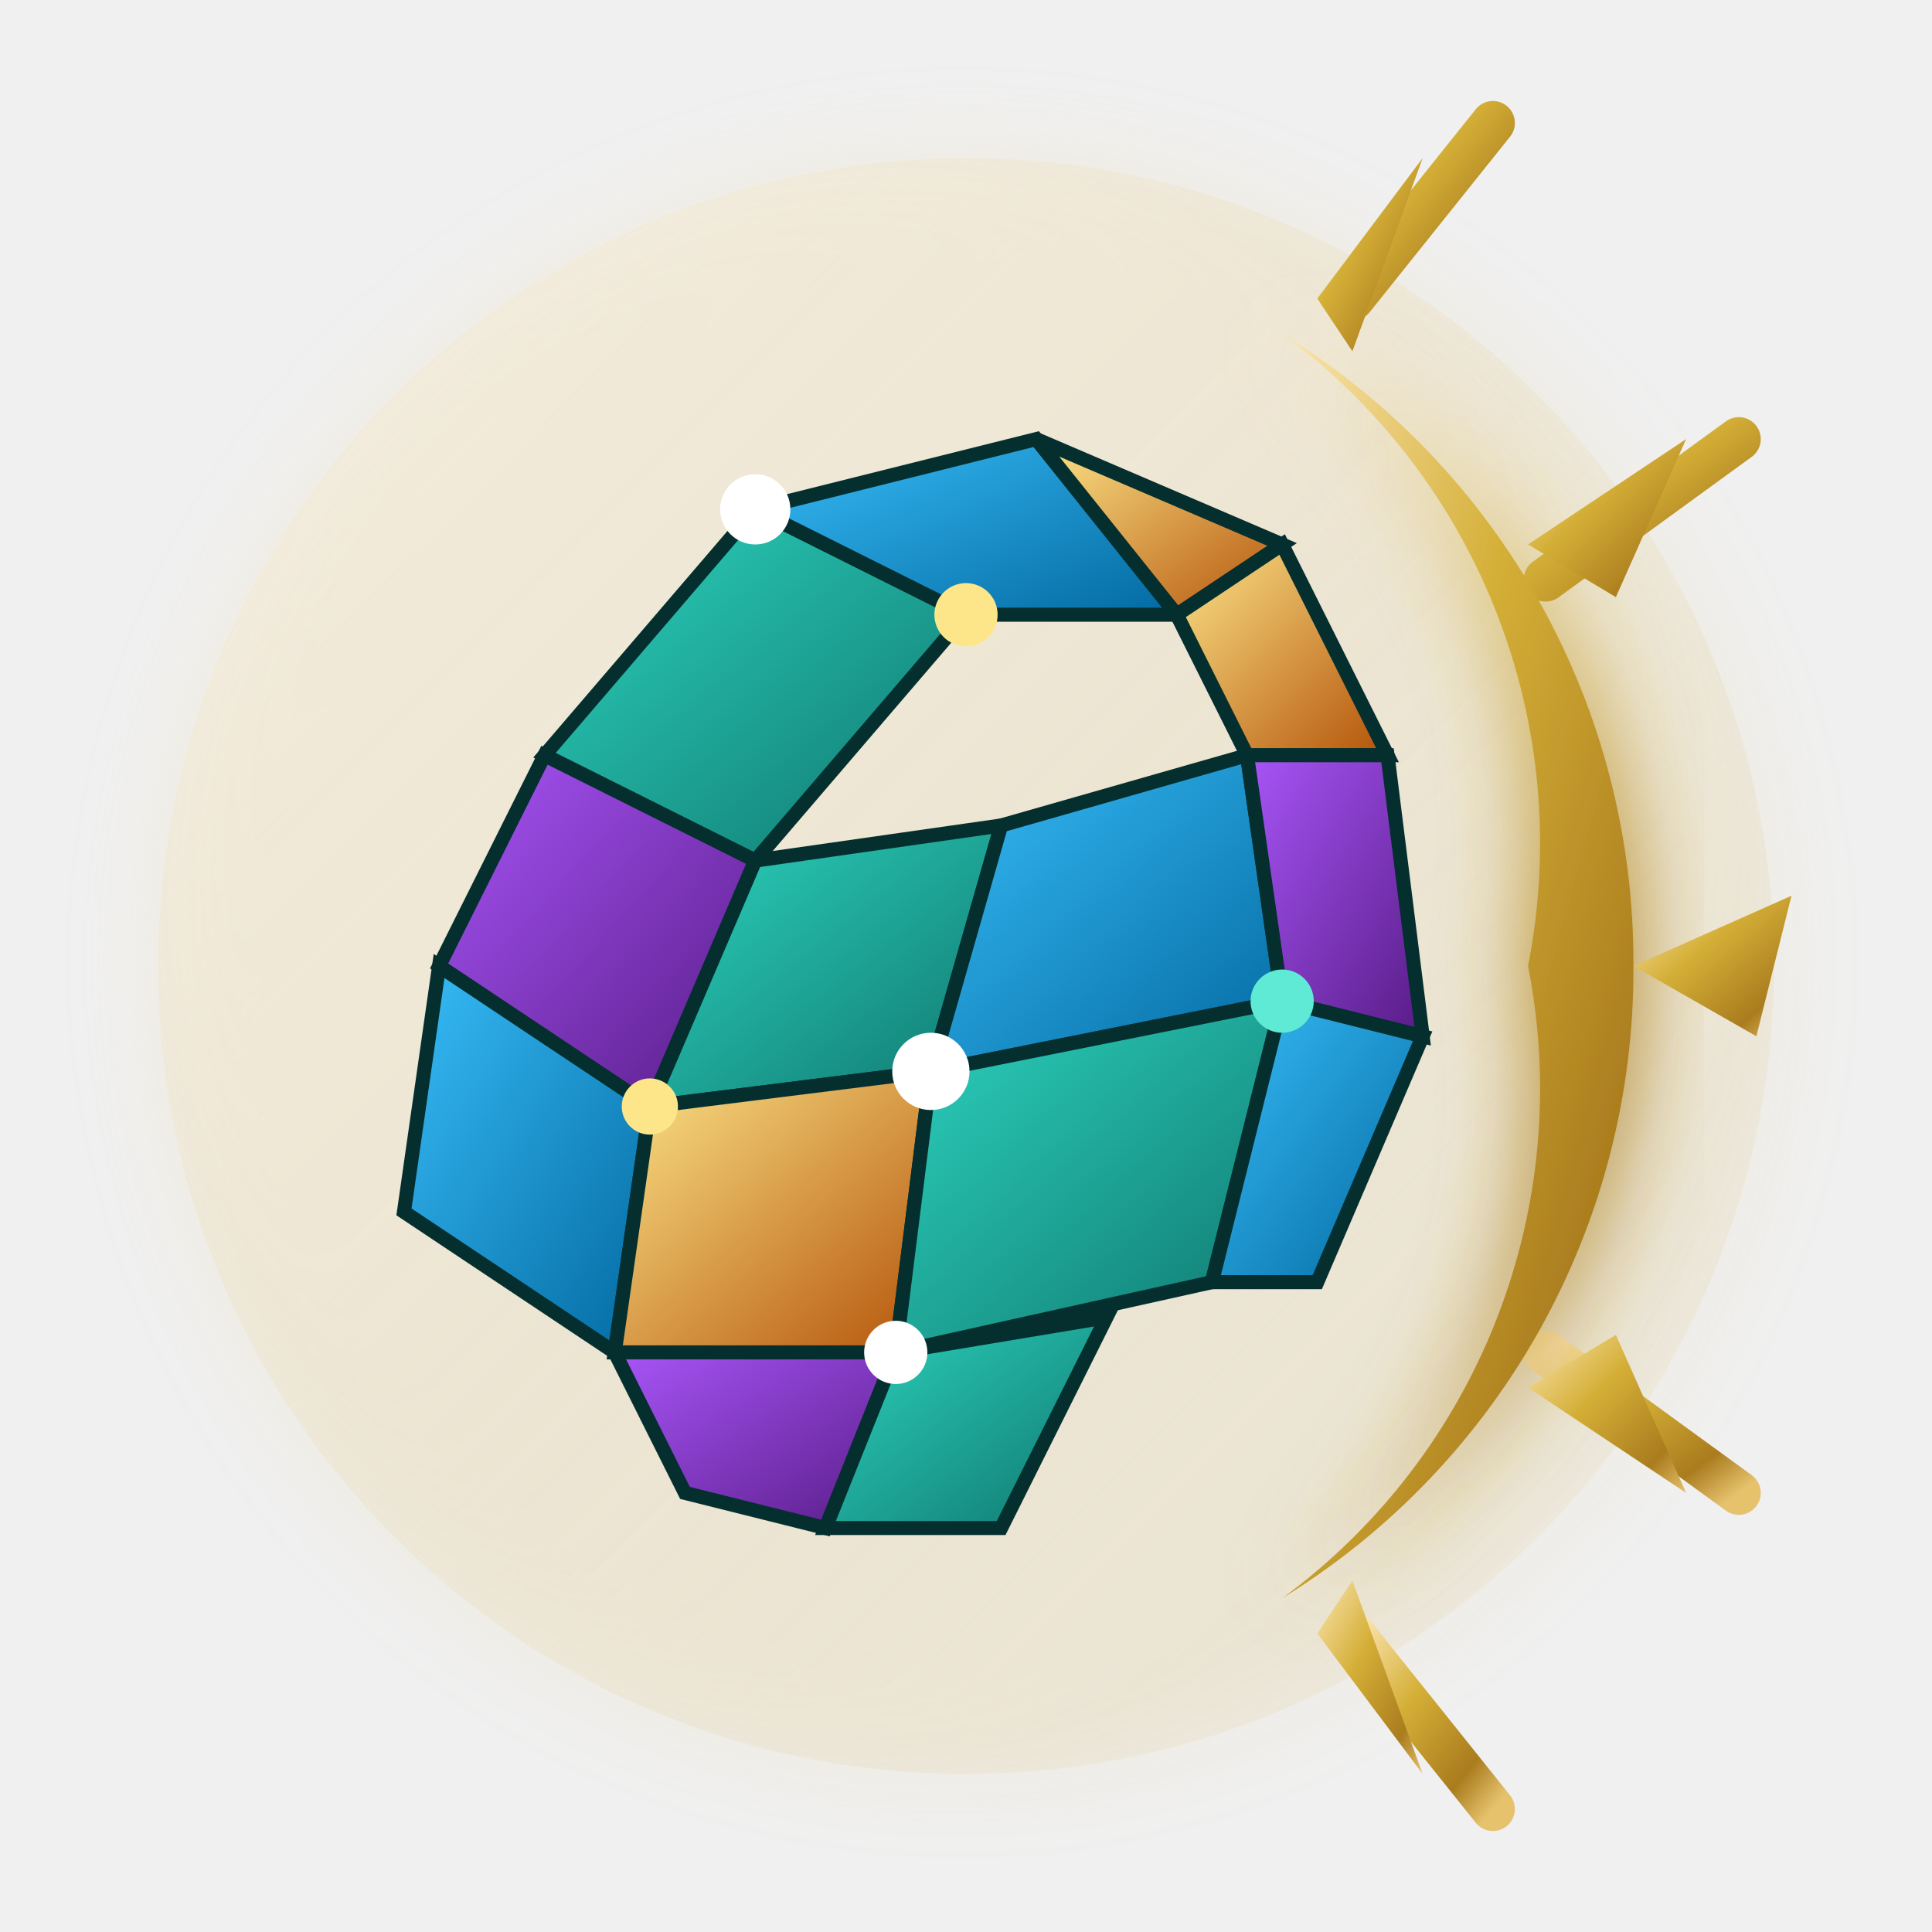
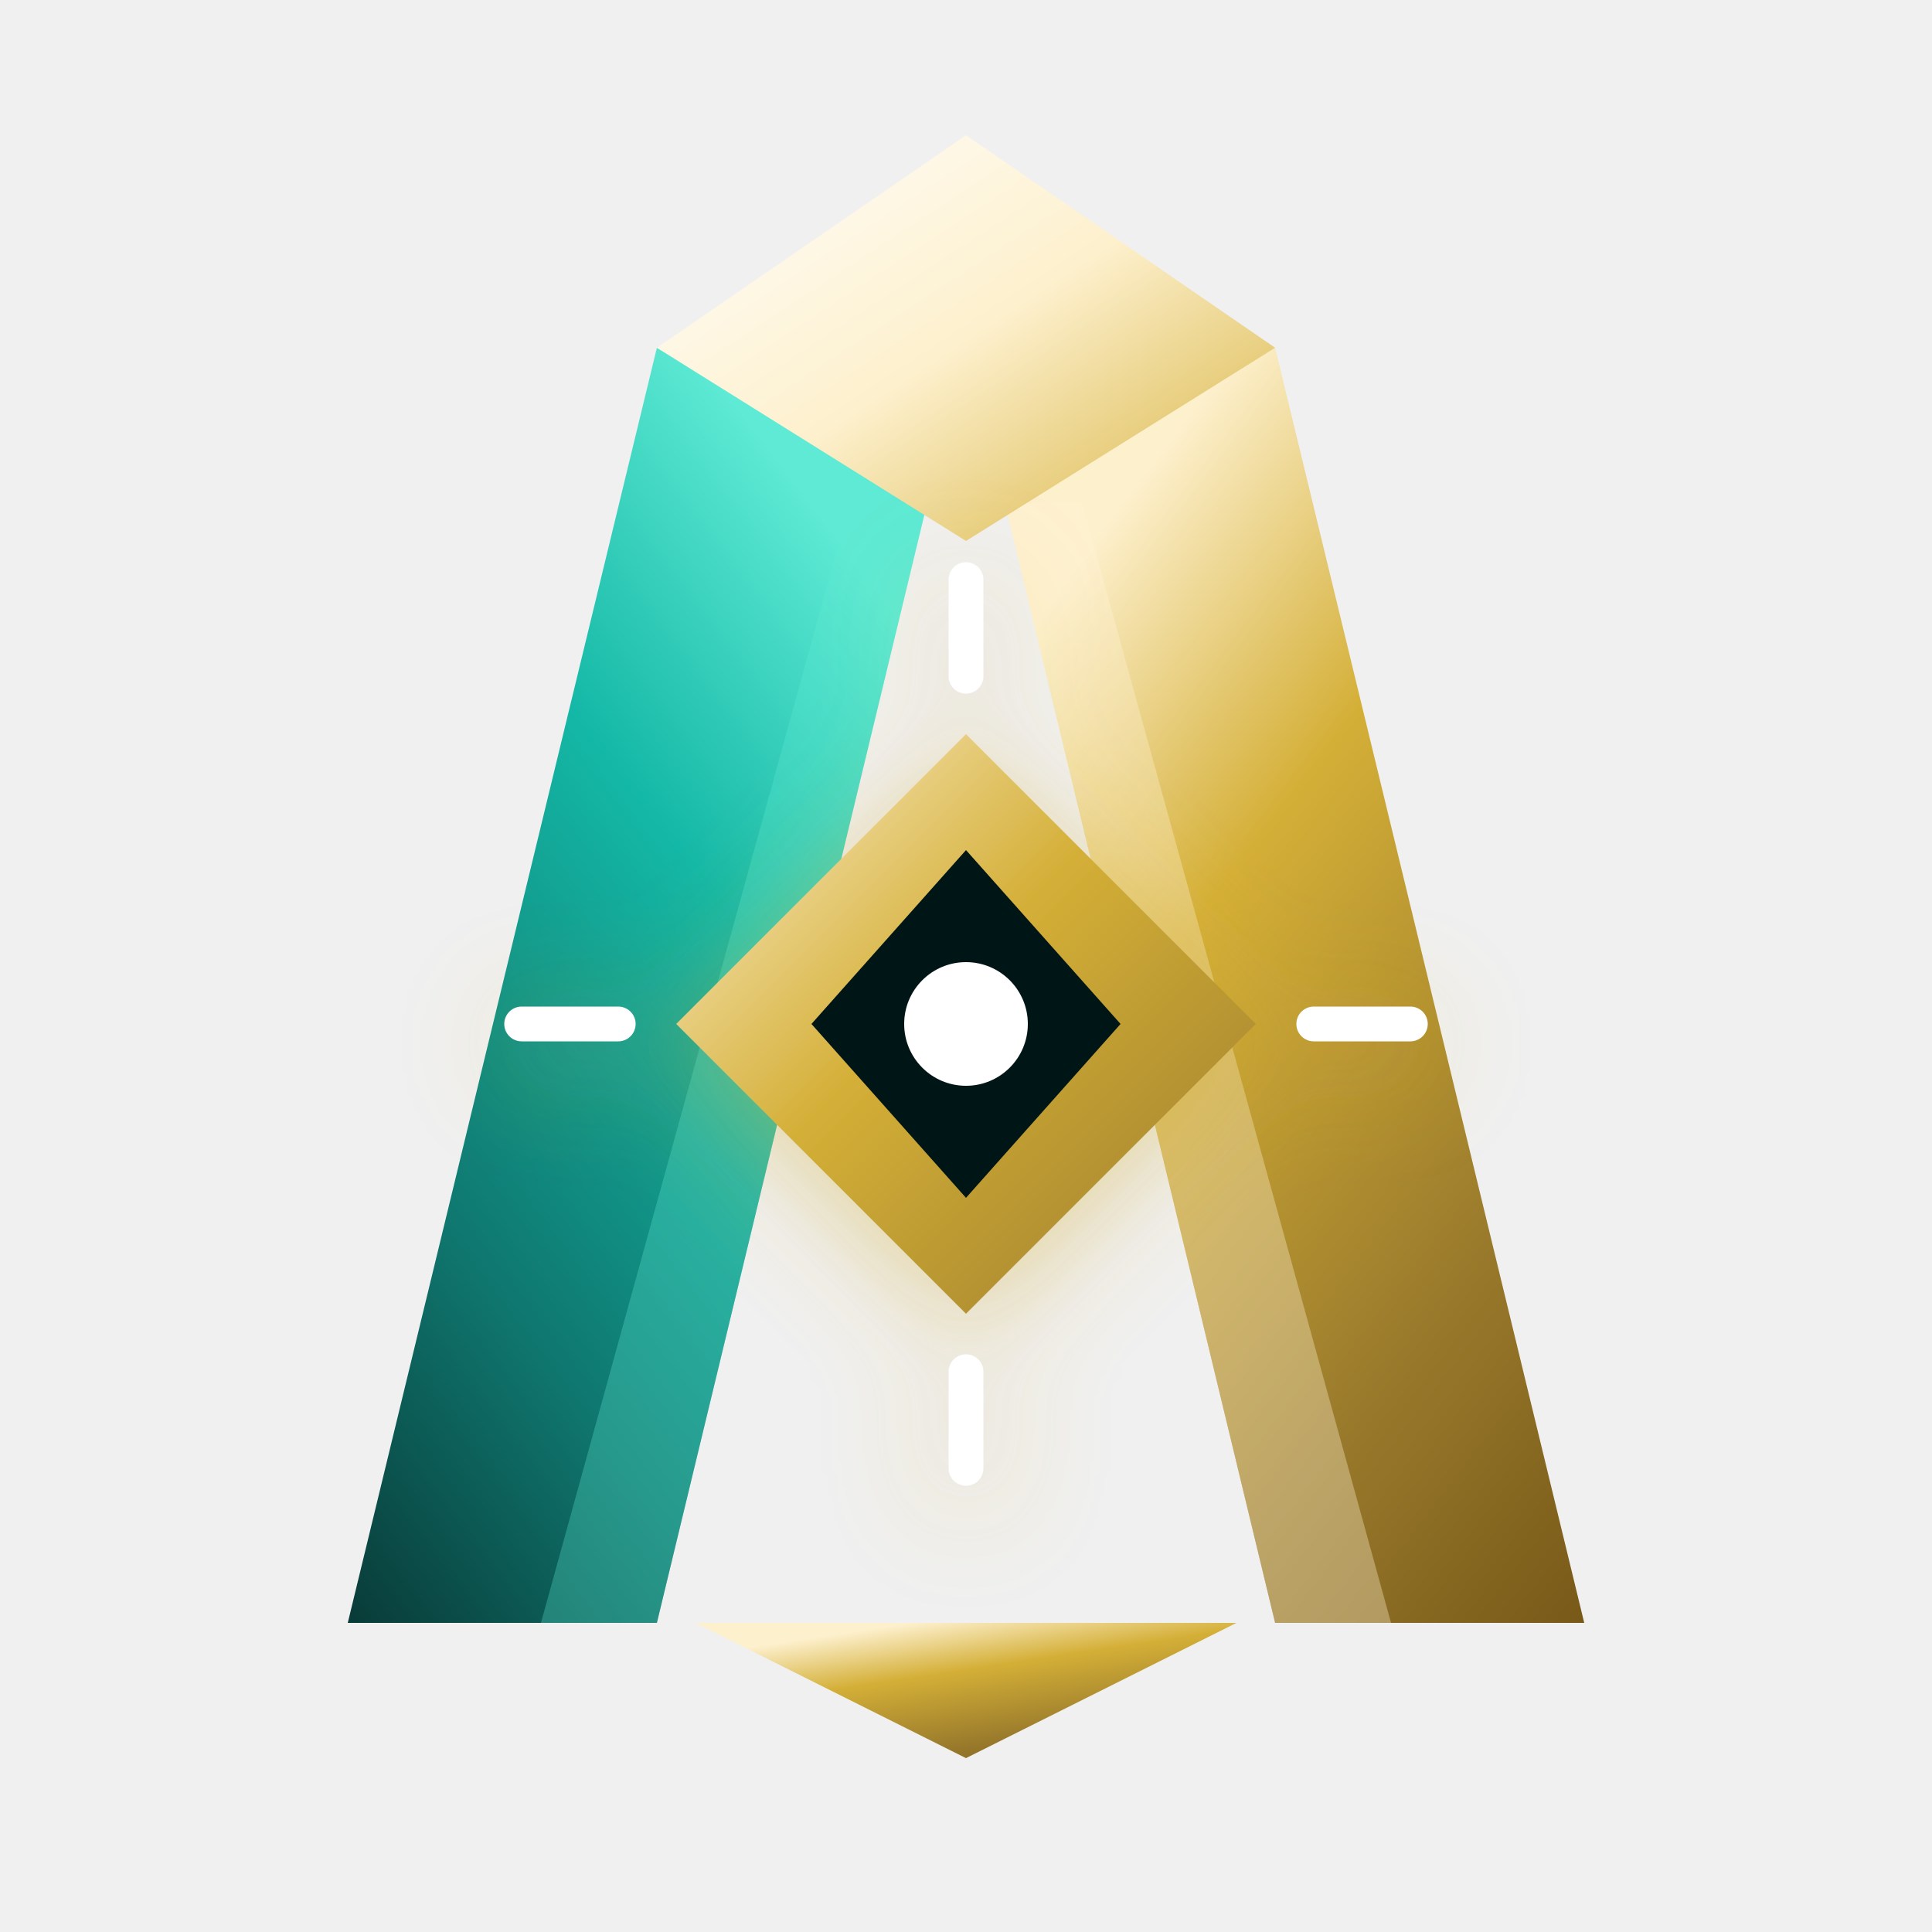
- <svg xmlns="http://www.w3.org/2000/svg" viewBox="0 0 110 110" width="100%" height="100%" fill="none">
+ <svg xmlns="http://www.w3.org/2000/svg" viewBox="0 0 100 100" width="100%" height="100%" fill="none">
  <defs>
-     <linearGradient id="iconGoldGrad" x1="0%" y1="0%" x2="100%" y2="100%">
-       <stop offset="0%" stop-color="#FCE5B0" />
-       <stop offset="40%" stop-color="#D4AF37" />
-       <stop offset="80%" stop-color="#AA7C1E" />
-       <stop offset="100%" stop-color="#E6C26D" />
+     <linearGradient id="apexTeal" x1="0%" y1="100%" x2="60%" y2="0%">
+       <stop offset="0%" stop-color="#093B38" />
+       <stop offset="30%" stop-color="#0F766E" />
+       <stop offset="70%" stop-color="#14B8A6" />
+       <stop offset="100%" stop-color="#5EEAD4" />
    </linearGradient>
-     <linearGradient id="iconGoldGlow" x1="0%" y1="0%" x2="100%" y2="100%">
-       <stop offset="0%" stop-color="#FFE8B5" stop-opacity="0.8" />
-       <stop offset="100%" stop-color="#C59B27" stop-opacity="0.2" />
+     <linearGradient id="apexGold" x1="100%" y1="100%" x2="40%" y2="0%">
+       <stop offset="0%" stop-color="#785918" />
+       <stop offset="30%" stop-color="#9A7B2C" />
+       <stop offset="70%" stop-color="#D4AF37" />
+       <stop offset="100%" stop-color="#FDF0CD" />
    </linearGradient>
-     <linearGradient id="iconTealGem" x1="0%" y1="0%" x2="100%" y2="100%">
-       <stop offset="0%" stop-color="#2DD4BF" />
-       <stop offset="100%" stop-color="#0F766E" />
+     <linearGradient id="apexKeystone" x1="0%" y1="0%" x2="100%" y2="100%">
+       <stop offset="0%" stop-color="#FFF3D6" />
+       <stop offset="45%" stop-color="#D4AF37" />
+       <stop offset="100%" stop-color="#9A7B2C" />
    </linearGradient>
-     <linearGradient id="iconPurpleGem" x1="0%" y1="0%" x2="100%" y2="100%">
-       <stop offset="0%" stop-color="#A855F7" />
-       <stop offset="100%" stop-color="#581C87" />
+     <linearGradient id="apexCrown" x1="0%" y1="0%" x2="100%" y2="100%">
+       <stop offset="0%" stop-color="#FFFFFF" />
+       <stop offset="50%" stop-color="#FDF0CD" />
+       <stop offset="100%" stop-color="#D4AF37" />
    </linearGradient>
-     <linearGradient id="iconCyanGem" x1="0%" y1="0%" x2="100%" y2="100%">
-       <stop offset="0%" stop-color="#38BDF8" />
-       <stop offset="100%" stop-color="#0369A1" />
-     </linearGradient>
-     <linearGradient id="iconGoldFacet" x1="0%" y1="0%" x2="100%" y2="100%">
-       <stop offset="0%" stop-color="#FDE68A" />
-       <stop offset="100%" stop-color="#B45309" />
-     </linearGradient>
-     <filter id="iconGlow" x="-20%" y="-20%" width="140%" height="140%">
-       <feGaussianBlur stdDeviation="2.5" result="blur" />
-       <feComposite in="SourceGraphic" in2="blur" operator="over" />
+     <filter id="coreGlow" x="-30%" y="-30%" width="160%" height="160%">
+       <feDropShadow dx="0" dy="1" stdDeviation="3" flood-color="#D4AF37" flood-opacity="0.45" />
    </filter>
  </defs>
-   <g transform="translate(5, 5)">
-     <circle cx="50" cy="50" r="46" fill="url(#iconGoldGlow)" filter="url(#iconGlow)" opacity="0.3" />
-     <g stroke="url(#iconGoldGrad)" stroke-width="2.5" stroke-linecap="round">
-       <line x1="88" y1="50" x2="102" y2="50" />
-       <line x1="83" y1="28" x2="94" y2="20" />
-       <line x1="72" y1="12" x2="80" y2="2" />
-       <line x1="83" y1="72" x2="94" y2="80" />
-       <line x1="72" y1="88" x2="80" y2="98" />
-     </g>
-     <path d="M 68 14 A 42 42 0 0 1 88 50 A 42 42 0 0 1 68 86 A 36 36 0 0 0 82 50 A 36 36 0 0 0 68 14 Z" fill="url(#iconGoldGrad)" filter="url(#iconGlow)" />
-     <polygon points="88,50 97,46 95,54" fill="url(#iconGoldGrad)" />
-     <polygon points="82,26 91,20 87,29" fill="url(#iconGoldGrad)" />
-     <polygon points="82,74 87,71 91,80" fill="url(#iconGoldGrad)" />
-     <polygon points="70,12 76,4 72,15" fill="url(#iconGoldGrad)" />
-     <polygon points="70,88 72,85 76,96" fill="url(#iconGoldGrad)" />
-     <polygon points="26,38 38,24 50,30 38,44" fill="url(#iconTealGem)" stroke="#042F2E" stroke-width="0.8" />
-     <polygon points="38,24 54,20 62,30 50,30" fill="url(#iconCyanGem)" stroke="#042F2E" stroke-width="0.8" />
-     <polygon points="54,20 68,26 62,30" fill="url(#iconGoldFacet)" stroke="#042F2E" stroke-width="0.8" />
-     <polygon points="26,38 38,44 32,58 20,50" fill="url(#iconPurpleGem)" stroke="#042F2E" stroke-width="0.8" />
-     <polygon points="38,44 52,42 48,56 32,58" fill="url(#iconTealGem)" stroke="#042F2E" stroke-width="0.8" />
-     <polygon points="52,42 66,38 68,52 48,56" fill="url(#iconCyanGem)" stroke="#042F2E" stroke-width="0.8" />
-     <polygon points="62,30 68,26 74,38 66,38" fill="url(#iconGoldFacet)" stroke="#042F2E" stroke-width="0.8" />
-     <polygon points="66,38 74,38 76,54 68,52" fill="url(#iconPurpleGem)" stroke="#042F2E" stroke-width="0.8" />
-     <polygon points="20,50 32,58 30,72 18,64" fill="url(#iconCyanGem)" stroke="#042F2E" stroke-width="0.8" />
-     <polygon points="32,58 48,56 46,72 30,72" fill="url(#iconGoldFacet)" stroke="#042F2E" stroke-width="0.8" />
-     <polygon points="48,56 68,52 64,68 46,72" fill="url(#iconTealGem)" stroke="#042F2E" stroke-width="0.8" />
-     <polygon points="68,52 76,54 70,68 64,68" fill="url(#iconCyanGem)" stroke="#042F2E" stroke-width="0.8" />
-     <polygon points="30,72 46,72 42,82 34,80" fill="url(#iconPurpleGem)" stroke="#042F2E" stroke-width="0.8" />
-     <polygon points="46,72 58,70 52,82 42,82" fill="url(#iconTealGem)" stroke="#042F2E" stroke-width="0.8" />
-     <circle cx="38" cy="24" r="2" fill="#FFFFFF" />
-     <circle cx="50" cy="30" r="1.8" fill="#FDE68A" />
-     <circle cx="48" cy="56" r="2.2" fill="#FFFFFF" />
-     <circle cx="68" cy="52" r="1.8" fill="#5EEAD4" />
-     <circle cx="32" cy="58" r="1.6" fill="#FDE68A" />
-     <circle cx="46" cy="72" r="1.8" fill="#FFFFFF" />
+   <polygon points="18,84 34,84 48,26 34,18" fill="url(#apexTeal)" />
+   <polygon points="28,84 34,84 48,26 44,26" fill="#5EEAD4" opacity="0.3" />
+   <polygon points="82,84 66,84 52,26 66,18" fill="url(#apexGold)" />
+   <polygon points="72,84 66,84 52,26 56,26" fill="#FFF3D6" opacity="0.35" />
+   <polygon points="34,18 50,7 66,18 50,28" fill="url(#apexCrown)" />
+   <polygon points="50,91 36,84 64,84" fill="url(#apexGold)" />
+   <g filter="url(#coreGlow)">
+     <polygon points="50,38 65,53 50,68 35,53" fill="url(#apexKeystone)" />
+     <polygon points="50,44 58,53 50,62 42,53" fill="#041619" />
+     <circle cx="50" cy="53" r="3.2" fill="#FFFFFF" />
+     <line x1="50" y1="30" x2="50" y2="35" stroke="#FFFFFF" stroke-width="1.8" stroke-linecap="round" />
+     <line x1="50" y1="71" x2="50" y2="76" stroke="#FFFFFF" stroke-width="1.8" stroke-linecap="round" />
+     <line x1="27" y1="53" x2="32" y2="53" stroke="#FFFFFF" stroke-width="1.8" stroke-linecap="round" />
+     <line x1="68" y1="53" x2="73" y2="53" stroke="#FFFFFF" stroke-width="1.8" stroke-linecap="round" />
  </g>
</svg>
